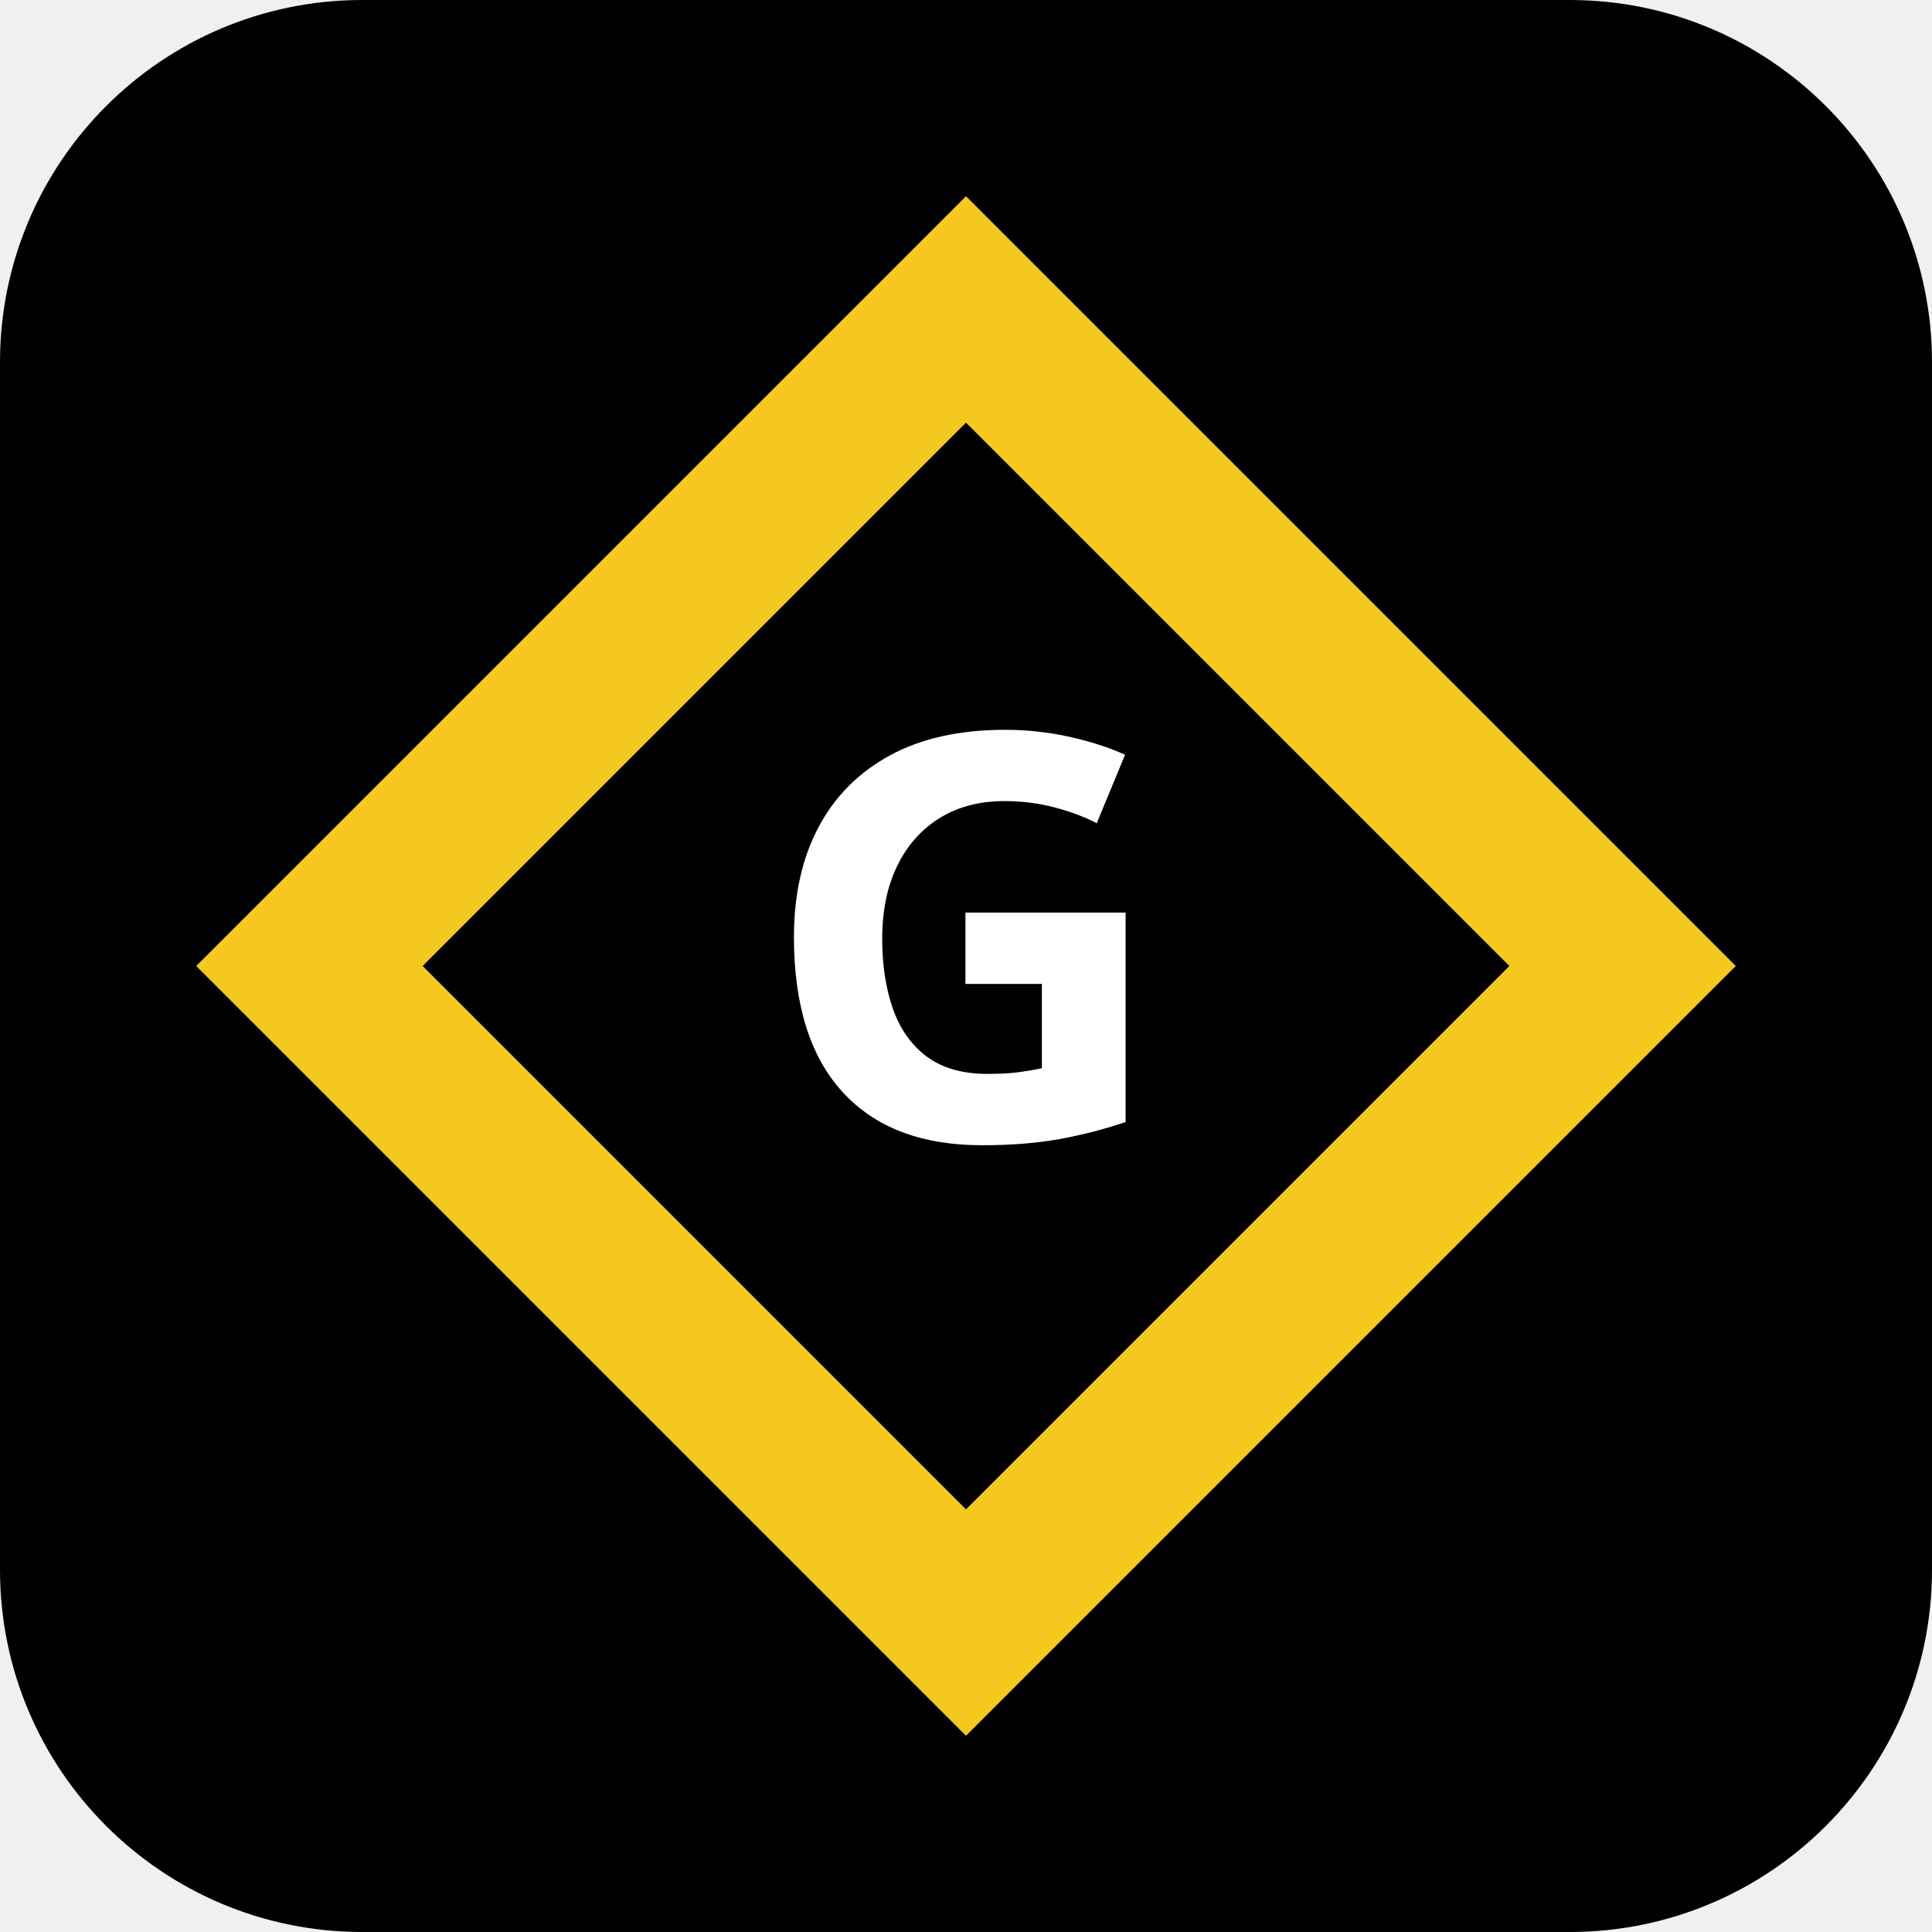
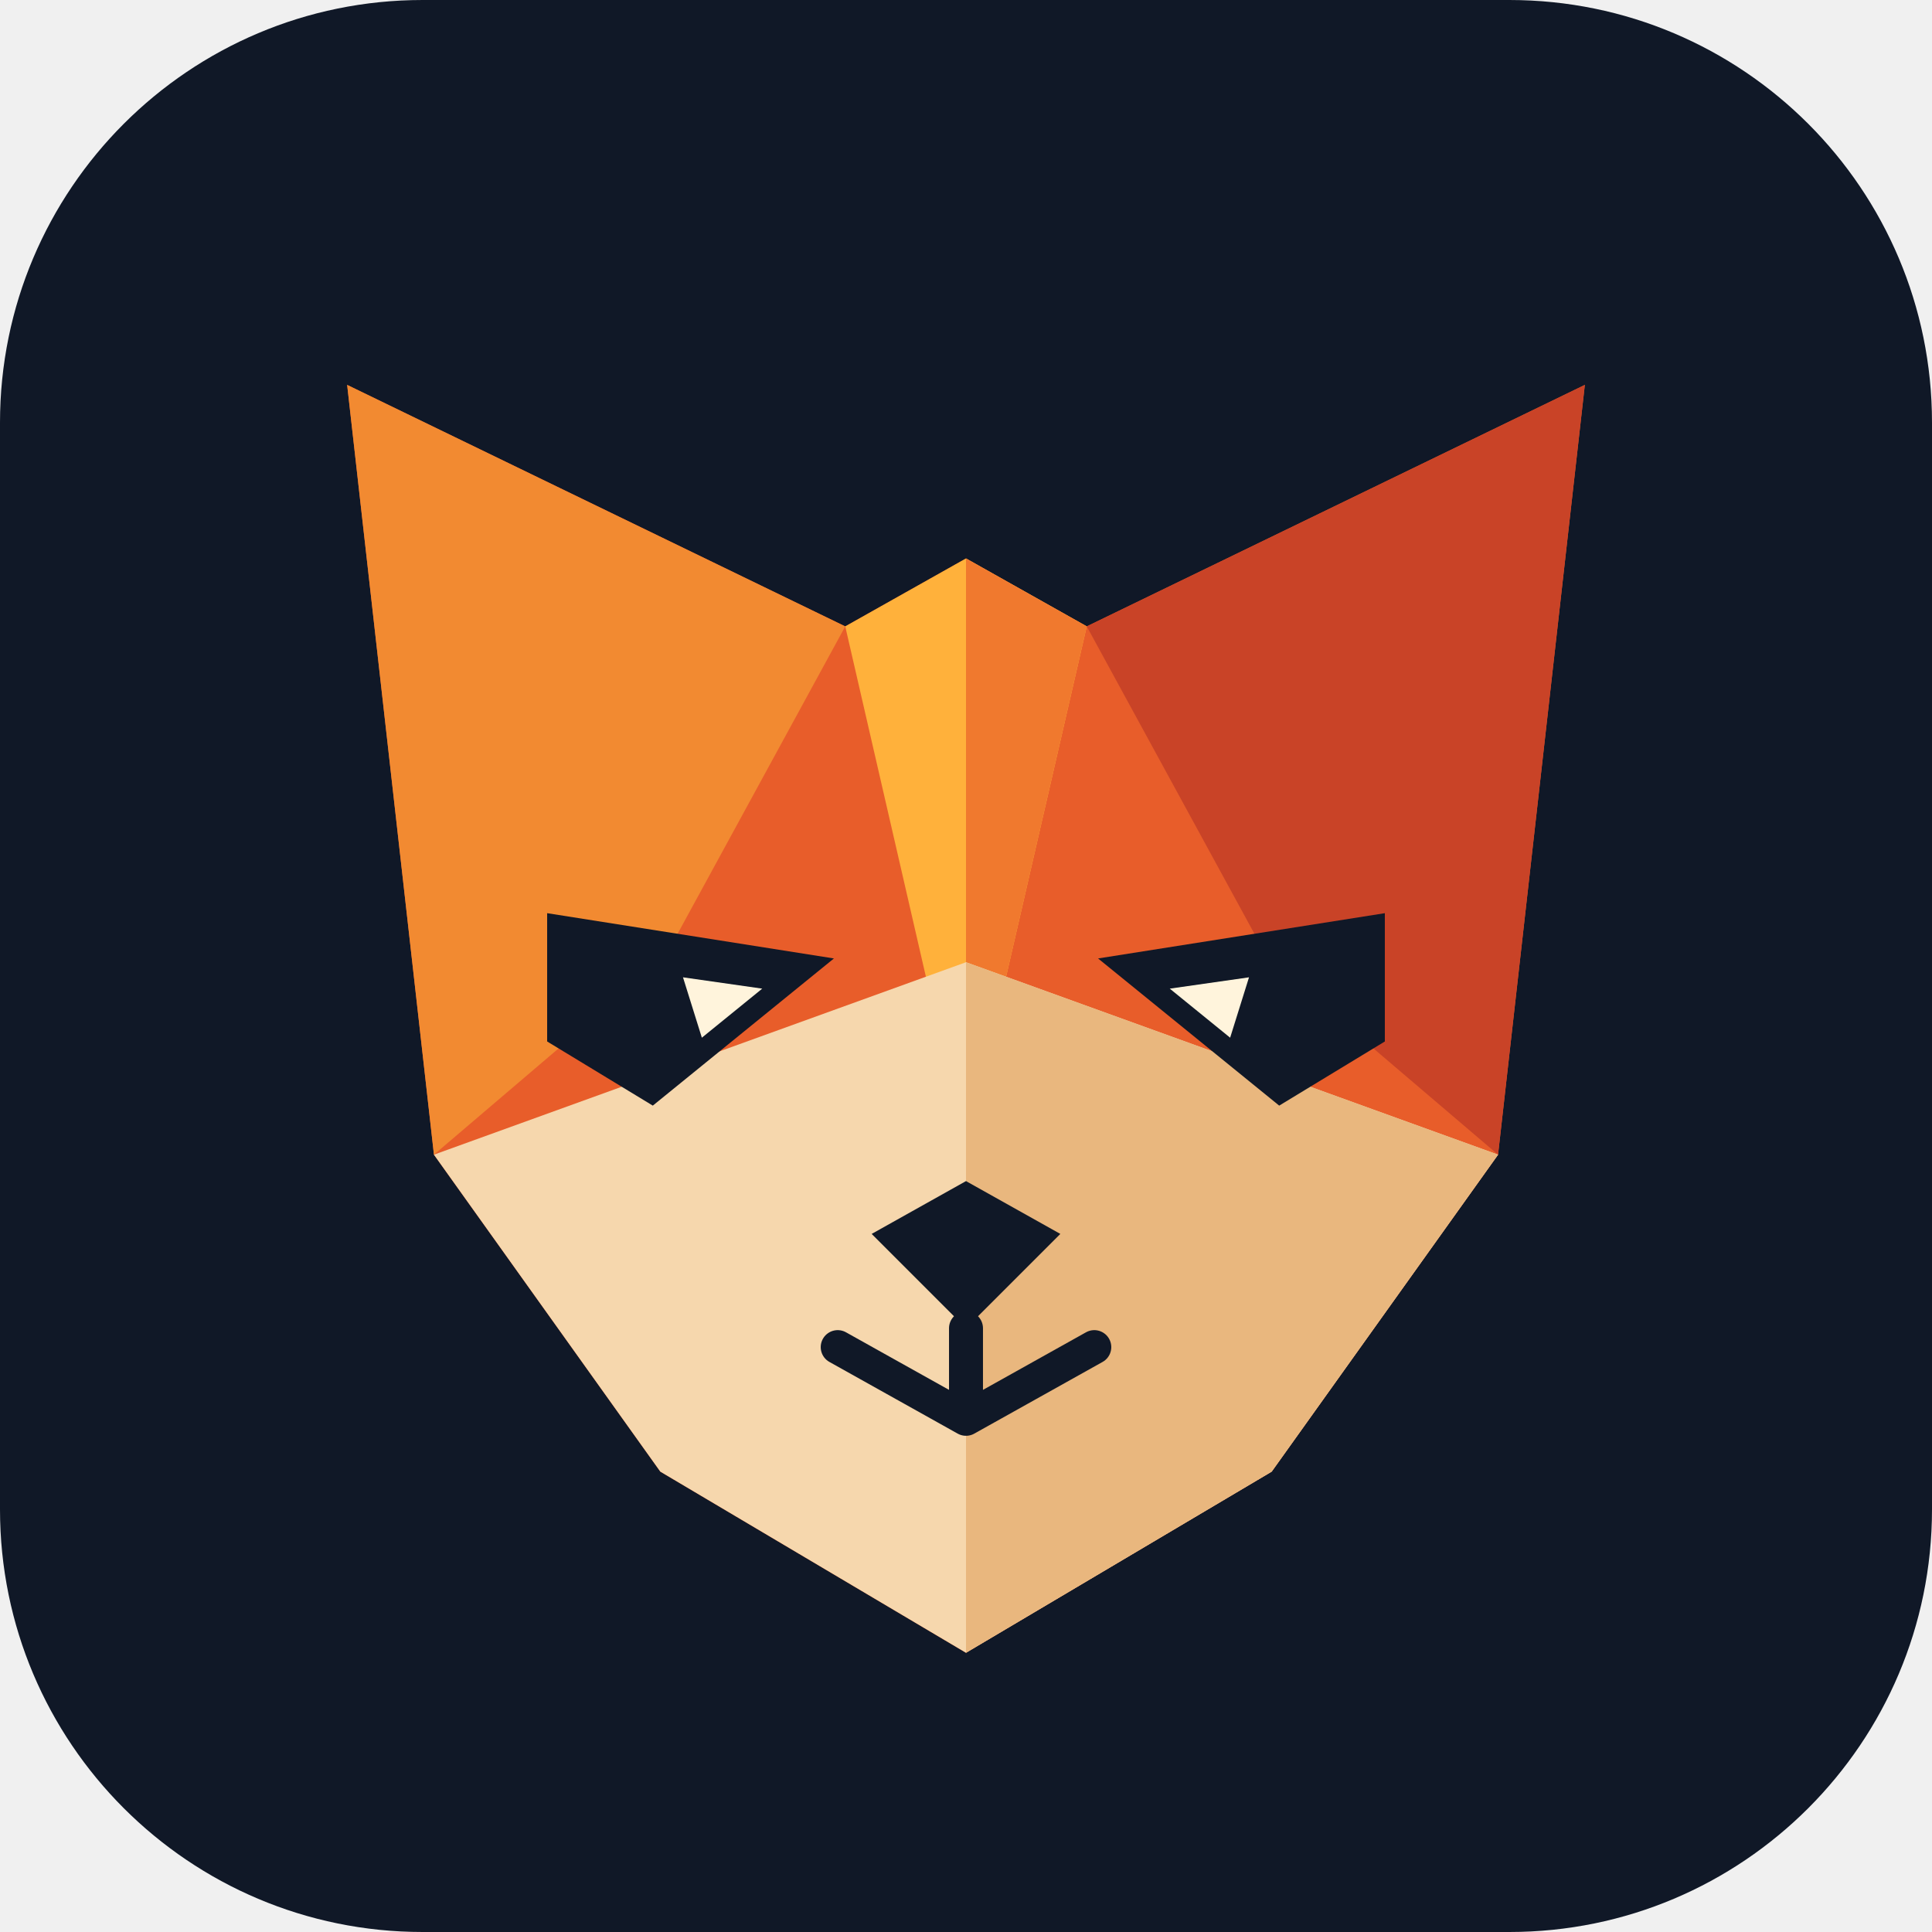
- <svg xmlns="http://www.w3.org/2000/svg" viewBox="0 0 512 512">
-   <rect width="512" height="512" rx="96" fill="#000" />
-   <path d="M256 52 460 256 256 460 52 256Z" fill="#f5c820" />
-   <path d="M256 112 400 256 256 400 112 256Z" fill="#000" />
-   <text x="256" y="302" fill="#fff" font-family="sans-serif" font-size="150" font-weight="700" text-anchor="middle">G</text>
+ <svg xmlns="http://www.w3.org/2000/svg" viewBox="0 0 512 512" role="img" aria-labelledby="title desc">
+   <rect width="512" height="512" rx="112" fill="#101827" />
+   <path d="M92 102 224 166 256 148 288 166 420 102 397 306 337 390 256 438 175 390 115 306Z" fill="#e85d2a" />
+   <path d="M92 102 224 166 176 254 115 306Z" fill="#f28a31" />
+   <path d="m420 102-132 64 48 88 61 52Z" fill="#c94327" />
+   <path d="m224 166 32-18 32 18-32 139Z" fill="#ffb13b" />
+   <path d="m256 148 32 18-32 139Z" fill="#f0792e" />
+   <path d="m115 306 141-51 141 51-60 84-81 48-81-48Z" fill="#f6d7ad" />
+   <path d="m256 255 141 51-60 84-81 48Z" fill="#e9b77e" />
+   <path d="m145 242 76 12-48 39-28-17Z" fill="#101827" />
+   <path d="m367 242-76 12 48 39 28-17Z" fill="#101827" />
+   <path d="m181 259 21 3-16 13Z" fill="#fff4dc" />
+   <path d="m331 259-21 3 16 13Z" fill="#fff4dc" />
+   <path d="m231 327 25-14 25 14-25 25Z" fill="#101827" />
+   <path d="m256 352v24l-34-19m34-5v24l34-19" fill="none" stroke="#101827" stroke-width="9" stroke-linecap="round" stroke-linejoin="round" />
</svg>
